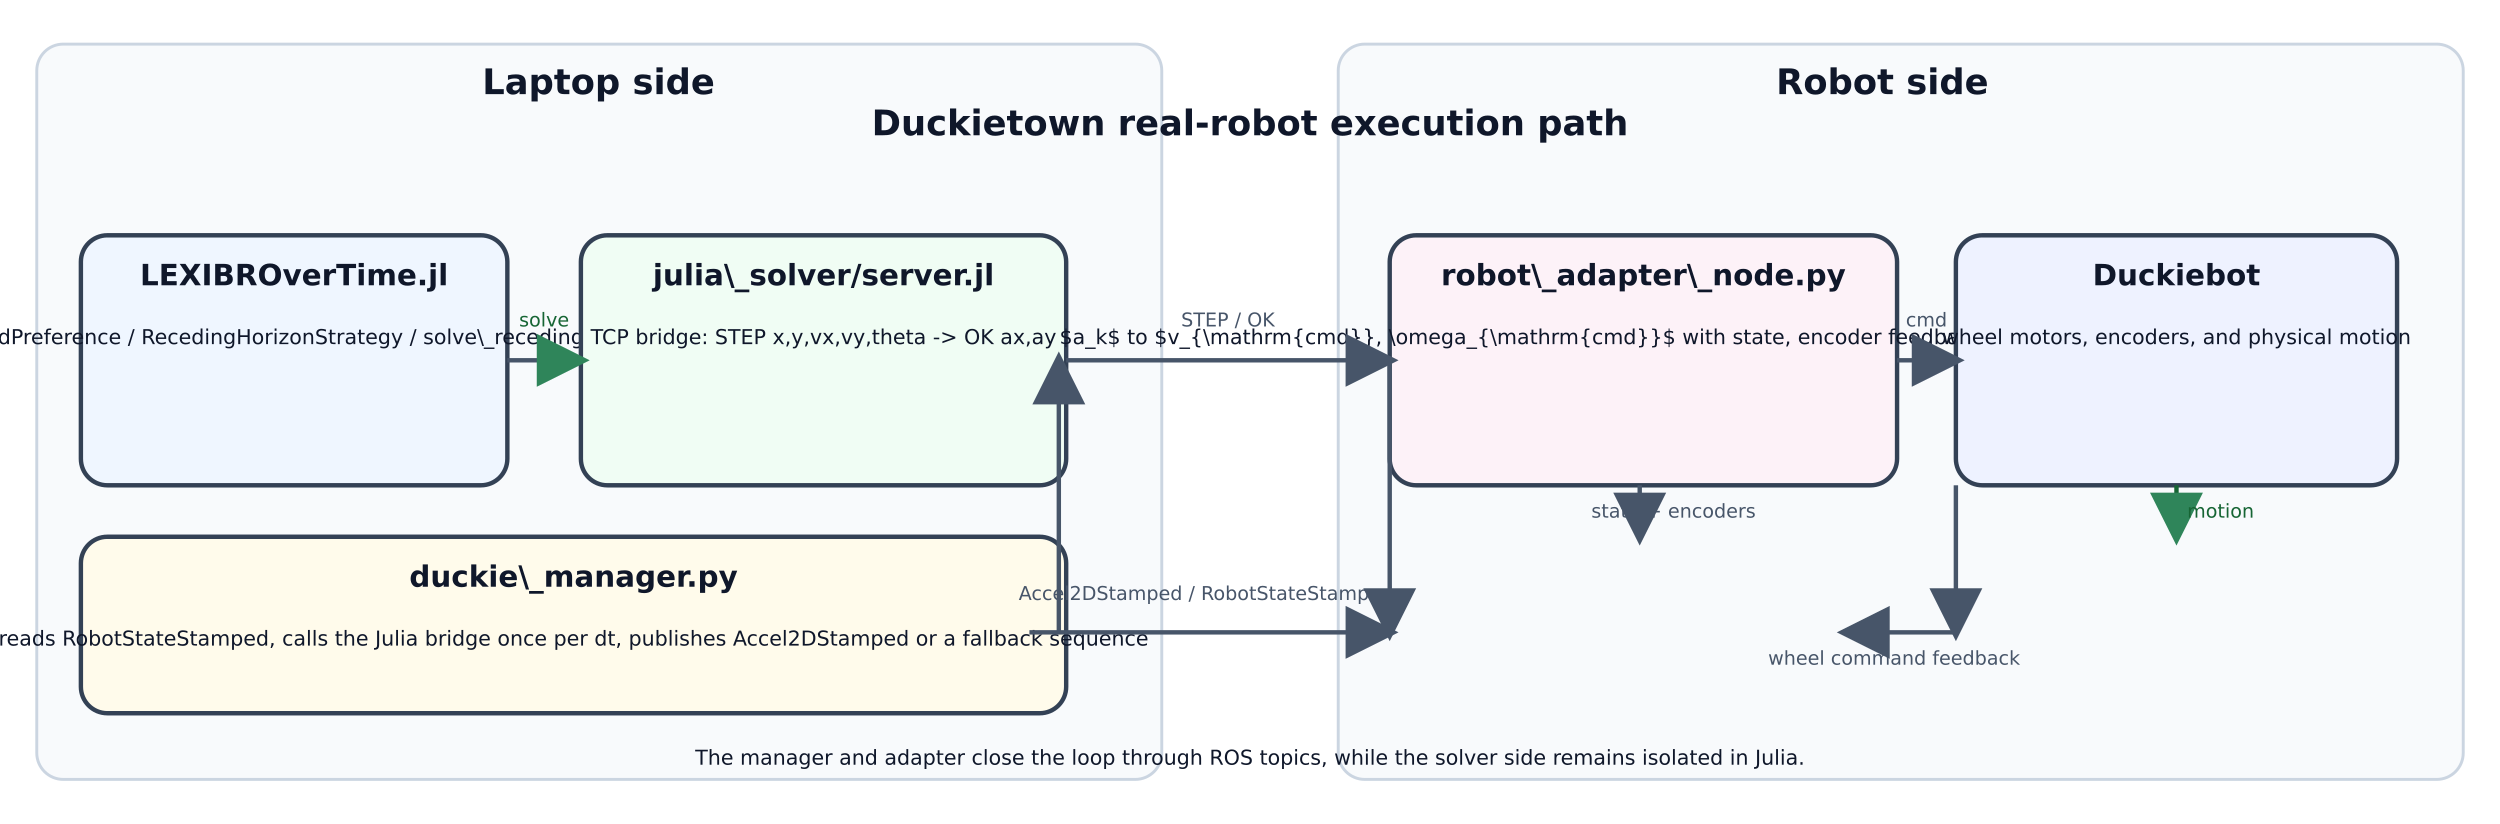
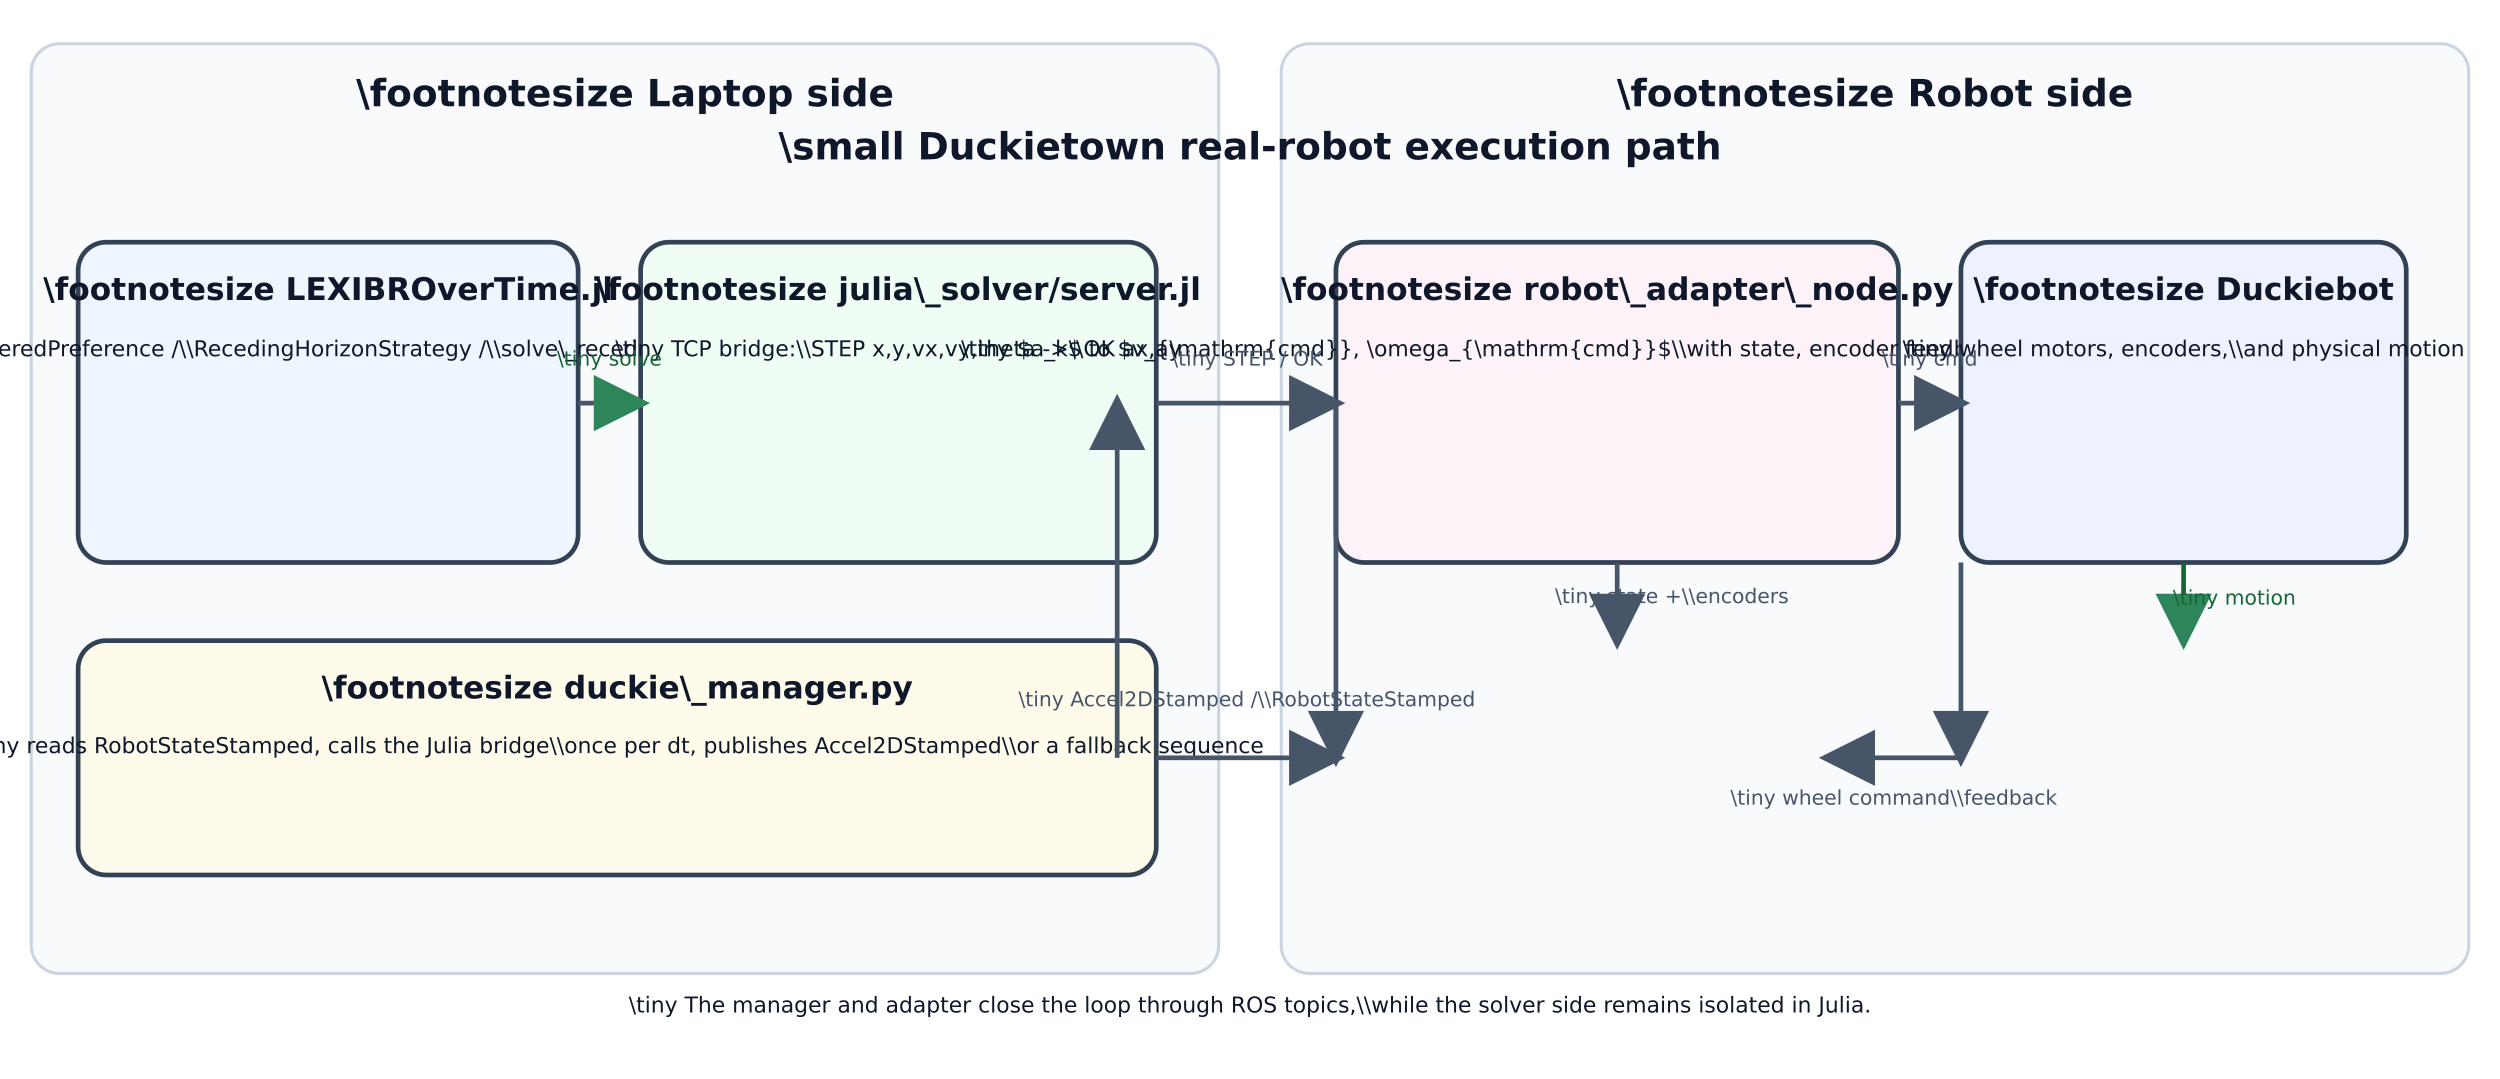
- <svg xmlns="http://www.w3.org/2000/svg" width="1700" height="560" viewBox="0 0 1700 560">
+ <svg xmlns="http://www.w3.org/2000/svg" width="1600" height="690" viewBox="0 0 1600 690">
  <defs>
    <marker id="arrow" markerWidth="12" markerHeight="12" refX="10" refY="6" orient="auto" markerUnits="strokeWidth">
      <path d="M 0 0 L 12 6 L 0 12 z" fill="#475569" />
    </marker>
    <marker id="arrow-green" markerWidth="12" markerHeight="12" refX="10" refY="6" orient="auto" markerUnits="strokeWidth">
      <path d="M 0 0 L 12 6 L 0 12 z" fill="#2f855a" />
    </marker>
  </defs>
-   <rect x="25" y="30" width="765" height="500" rx="18" fill="#f8fafc" stroke="#cbd5e1" stroke-width="2" />
-   <rect x="910" y="30" width="765" height="500" rx="18" fill="#f8fafc" stroke="#cbd5e1" stroke-width="2" />
-   <text x="407" y="64" text-anchor="middle" fill="#0f172a" font-size="24" font-family="DejaVu Sans, Liberation Sans, sans-serif" font-weight="bold">Laptop side</text>
-   <text x="1280" y="64" text-anchor="middle" fill="#0f172a" font-size="24" font-family="DejaVu Sans, Liberation Sans, sans-serif" font-weight="bold">Robot side</text>
-   <text x="850" y="92" text-anchor="middle" fill="#0f172a" font-size="24" font-family="DejaVu Sans, Liberation Sans, sans-serif" font-weight="bold">Duckietown real-robot execution path</text>
-   <rect x="55" y="160" width="290" height="170" rx="18" fill="#eff6ff" stroke="#334155" stroke-width="3" />
-   <text x="200.0" y="194" text-anchor="middle" fill="#0f172a" font-size="20" font-family="DejaVu Sans, Liberation Sans, sans-serif" font-weight="bold">LEXIBROverTime.jl</text>
-   <text x="200.0" y="234" text-anchor="middle" fill="#0f172a" font-size="14" font-family="DejaVu Sans, Liberation Sans, sans-serif" font-weight="normal">GameOfOrderedPreference / RecedingHorizonStrategy / solve\_receding\_horizon\_goop</text>
-   <rect x="395" y="160" width="330" height="170" rx="18" fill="#f0fdf4" stroke="#334155" stroke-width="3" />
-   <text x="560.0" y="194" text-anchor="middle" fill="#0f172a" font-size="20" font-family="DejaVu Sans, Liberation Sans, sans-serif" font-weight="bold">julia\_solver/server.jl</text>
-   <text x="560.0" y="234" text-anchor="middle" fill="#0f172a" font-size="14" font-family="DejaVu Sans, Liberation Sans, sans-serif" font-weight="normal">TCP bridge: STEP x,y,vx,vy,theta -&gt; OK ax,ay</text>
-   <rect x="55" y="365" width="670" height="120" rx="18" fill="#fffbeb" stroke="#334155" stroke-width="3" />
-   <text x="390.0" y="399" text-anchor="middle" fill="#0f172a" font-size="20" font-family="DejaVu Sans, Liberation Sans, sans-serif" font-weight="bold">duckie\_manager.py</text>
-   <text x="390.0" y="439" text-anchor="middle" fill="#0f172a" font-size="14" font-family="DejaVu Sans, Liberation Sans, sans-serif" font-weight="normal">reads RobotStateStamped, calls the Julia bridge once per dt, publishes Accel2DStamped or a fallback sequence</text>
-   <rect x="945" y="160" width="345" height="170" rx="18" fill="#fdf2f8" stroke="#334155" stroke-width="3" />
-   <text x="1117.5" y="194" text-anchor="middle" fill="#0f172a" font-size="20" font-family="DejaVu Sans, Liberation Sans, sans-serif" font-weight="bold">robot\_adapter\_node.py</text>
-   <text x="1117.5" y="234" text-anchor="middle" fill="#0f172a" font-size="14" font-family="DejaVu Sans, Liberation Sans, sans-serif" font-weight="normal">$a_k$ to $v_{\mathrm{cmd}}, \omega_{\mathrm{cmd}}$ with state, encoder feedback, and watchdog support</text>
-   <rect x="1330" y="160" width="300" height="170" rx="18" fill="#eef2ff" stroke="#334155" stroke-width="3" />
-   <text x="1480.0" y="194" text-anchor="middle" fill="#0f172a" font-size="20" font-family="DejaVu Sans, Liberation Sans, sans-serif" font-weight="bold">Duckiebot</text>
-   <text x="1480.0" y="234" text-anchor="middle" fill="#0f172a" font-size="14" font-family="DejaVu Sans, Liberation Sans, sans-serif" font-weight="normal">wheel motors, encoders, and physical motion</text>
-   <line x1="345" y1="245" x2="395" y2="245" stroke="#475569" stroke-width="3" marker-end="url(#arrow-green)" />
-   <text x="370" y="222" text-anchor="middle" fill="#166534" font-size="13" font-family="DejaVu Sans, Liberation Sans, sans-serif" font-weight="normal">solve</text>
-   <line x1="725" y1="245" x2="945" y2="245" stroke="#475569" stroke-width="3" marker-end="url(#arrow)" />
-   <text x="835" y="222" text-anchor="middle" fill="#475569" font-size="13" font-family="DejaVu Sans, Liberation Sans, sans-serif" font-weight="normal">STEP / OK</text>
-   <line x1="1290" y1="245" x2="1330" y2="245" stroke="#475569" stroke-width="3" marker-end="url(#arrow)" />
-   <text x="1310" y="222" text-anchor="middle" fill="#475569" font-size="13" font-family="DejaVu Sans, Liberation Sans, sans-serif" font-weight="normal">cmd</text>
-   <line x1="1480" y1="330" x2="1480" y2="365" stroke="#166534" stroke-width="3" marker-end="url(#arrow-green)" />
-   <text x="1510" y="352" text-anchor="middle" fill="#166534" font-size="13" font-family="DejaVu Sans, Liberation Sans, sans-serif" font-weight="normal">motion</text>
-   <line x1="1115" y1="330" x2="1115" y2="365" stroke="#475569" stroke-width="3" marker-end="url(#arrow)" />
-   <text x="1138" y="352" text-anchor="middle" fill="#475569" font-size="13" font-family="DejaVu Sans, Liberation Sans, sans-serif" font-weight="normal">state + encoders</text>
-   <line x1="700" y1="430" x2="945" y2="430" stroke="#475569" stroke-width="3" marker-end="url(#arrow)" />
-   <text x="820" y="408" text-anchor="middle" fill="#475569" font-size="13" font-family="DejaVu Sans, Liberation Sans, sans-serif" font-weight="normal">Accel2DStamped / RobotStateStamped</text>
-   <line x1="720" y1="430" x2="720" y2="245" stroke="#475569" stroke-width="3" marker-end="url(#arrow)" />
-   <line x1="945" y1="245" x2="945" y2="430" stroke="#475569" stroke-width="3" marker-end="url(#arrow)" />
-   <line x1="1330" y1="330" x2="1330" y2="430" stroke="#475569" stroke-width="3" marker-end="url(#arrow)" />
-   <line x1="1330" y1="430" x2="1255" y2="430" stroke="#475569" stroke-width="3" marker-end="url(#arrow)" />
-   <text x="1288" y="452" text-anchor="middle" fill="#475569" font-size="13" font-family="DejaVu Sans, Liberation Sans, sans-serif" font-weight="normal">wheel command feedback</text>
-   <text x="850" y="520" text-anchor="middle" fill="#0f172a" font-size="14" font-family="DejaVu Sans, Liberation Sans, sans-serif" font-weight="normal">The manager and adapter close the loop through ROS topics, while the solver side remains isolated in Julia.</text>
+   <rect x="20" y="28" width="760" height="595" rx="18" fill="#f8fafc" stroke="#cbd5e1" stroke-width="2" />
+   <rect x="820" y="28" width="760" height="595" rx="18" fill="#f8fafc" stroke="#cbd5e1" stroke-width="2" />
+   <text x="400" y="68" text-anchor="middle" fill="#0f172a" font-size="24" font-family="DejaVu Sans, Liberation Sans, sans-serif" font-weight="bold">\footnotesize Laptop side</text>
+   <text x="1200" y="68" text-anchor="middle" fill="#0f172a" font-size="24" font-family="DejaVu Sans, Liberation Sans, sans-serif" font-weight="bold">\footnotesize Robot side</text>
+   <text x="800" y="102" text-anchor="middle" fill="#0f172a" font-size="24" font-family="DejaVu Sans, Liberation Sans, sans-serif" font-weight="bold">\small Duckietown real-robot execution path</text>
+   <rect x="50" y="155" width="320" height="205" rx="18" fill="#eff6ff" stroke="#334155" stroke-width="3" />
+   <text x="210" y="192" text-anchor="middle" fill="#0f172a" font-size="20" font-family="DejaVu Sans, Liberation Sans, sans-serif" font-weight="bold">\footnotesize LEXIBROverTime.jl</text>
+   <text x="210" y="228" text-anchor="middle" fill="#0f172a" font-size="14" font-family="DejaVu Sans, Liberation Sans, sans-serif" font-weight="normal">\tiny GameOfOrderedPreference /\\RecedingHorizonStrategy /\\solve\_receding\_horizon\_goop</text>
+   <rect x="410" y="155" width="330" height="205" rx="18" fill="#f0fdf4" stroke="#334155" stroke-width="3" />
+   <text x="575" y="192" text-anchor="middle" fill="#0f172a" font-size="20" font-family="DejaVu Sans, Liberation Sans, sans-serif" font-weight="bold">\footnotesize julia\_solver/server.jl</text>
+   <text x="575" y="228" text-anchor="middle" fill="#0f172a" font-size="14" font-family="DejaVu Sans, Liberation Sans, sans-serif" font-weight="normal">\tiny TCP bridge:\\STEP x,y,vx,vy,theta -&gt;\\OK ax,ay</text>
+   <rect x="50" y="410" width="690" height="150" rx="18" fill="#fffbeb" stroke="#334155" stroke-width="3" />
+   <text x="395" y="447" text-anchor="middle" fill="#0f172a" font-size="20" font-family="DejaVu Sans, Liberation Sans, sans-serif" font-weight="bold">\footnotesize duckie\_manager.py</text>
+   <text x="395" y="482" text-anchor="middle" fill="#0f172a" font-size="14" font-family="DejaVu Sans, Liberation Sans, sans-serif" font-weight="normal">\tiny reads RobotStateStamped, calls the Julia bridge\\once per dt, publishes Accel2DStamped\\or a fallback sequence</text>
+   <rect x="855" y="155" width="360" height="205" rx="18" fill="#fdf2f8" stroke="#334155" stroke-width="3" />
+   <text x="1035" y="192" text-anchor="middle" fill="#0f172a" font-size="20" font-family="DejaVu Sans, Liberation Sans, sans-serif" font-weight="bold">\footnotesize robot\_adapter\_node.py</text>
+   <text x="1035" y="228" text-anchor="middle" fill="#0f172a" font-size="14" font-family="DejaVu Sans, Liberation Sans, sans-serif" font-weight="normal">\tiny $a_k$ to $v_{\mathrm{cmd}}, \omega_{\mathrm{cmd}}$\\with state, encoder feedback,\\and watchdog support</text>
+   <rect x="1255" y="155" width="285" height="205" rx="18" fill="#eef2ff" stroke="#334155" stroke-width="3" />
+   <text x="1397.5" y="192" text-anchor="middle" fill="#0f172a" font-size="20" font-family="DejaVu Sans, Liberation Sans, sans-serif" font-weight="bold">\footnotesize Duckiebot</text>
+   <text x="1397.5" y="228" text-anchor="middle" fill="#0f172a" font-size="14" font-family="DejaVu Sans, Liberation Sans, sans-serif" font-weight="normal">\tiny wheel motors, encoders,\\and physical motion</text>
+   <line x1="370" y1="258" x2="410" y2="258" stroke="#475569" stroke-width="3" marker-end="url(#arrow-green)" />
+   <text x="390" y="234" text-anchor="middle" fill="#166534" font-size="13" font-family="DejaVu Sans, Liberation Sans, sans-serif" font-weight="normal">\tiny solve</text>
+   <line x1="740" y1="258" x2="855" y2="258" stroke="#475569" stroke-width="3" marker-end="url(#arrow)" />
+   <text x="798" y="234" text-anchor="middle" fill="#475569" font-size="13" font-family="DejaVu Sans, Liberation Sans, sans-serif" font-weight="normal">\tiny STEP / OK</text>
+   <line x1="1215" y1="258" x2="1255" y2="258" stroke="#475569" stroke-width="3" marker-end="url(#arrow)" />
+   <text x="1235" y="234" text-anchor="middle" fill="#475569" font-size="13" font-family="DejaVu Sans, Liberation Sans, sans-serif" font-weight="normal">\tiny cmd</text>
+   <line x1="1397.5" y1="360" x2="1397.5" y2="410" stroke="#166534" stroke-width="3" marker-end="url(#arrow-green)" />
+   <text x="1430" y="387" text-anchor="middle" fill="#166534" font-size="13" font-family="DejaVu Sans, Liberation Sans, sans-serif" font-weight="normal">\tiny motion</text>
+   <line x1="1035" y1="360" x2="1035" y2="410" stroke="#475569" stroke-width="3" marker-end="url(#arrow)" />
+   <text x="1070" y="386" text-anchor="middle" fill="#475569" font-size="13" font-family="DejaVu Sans, Liberation Sans, sans-serif" font-weight="normal">\tiny state +\\encoders</text>
+   <line x1="740" y1="485" x2="855" y2="485" stroke="#475569" stroke-width="3" marker-end="url(#arrow)" />
+   <text x="798" y="452" text-anchor="middle" fill="#475569" font-size="13" font-family="DejaVu Sans, Liberation Sans, sans-serif" font-weight="normal">\tiny Accel2DStamped /\\RobotStateStamped</text>
+   <line x1="715" y1="485" x2="715" y2="258" stroke="#475569" stroke-width="3" marker-end="url(#arrow)" />
+   <line x1="855" y1="258" x2="855" y2="485" stroke="#475569" stroke-width="3" marker-end="url(#arrow)" />
+   <line x1="1255" y1="360" x2="1255" y2="485" stroke="#475569" stroke-width="3" marker-end="url(#arrow)" />
+   <line x1="1255" y1="485" x2="1170" y2="485" stroke="#475569" stroke-width="3" marker-end="url(#arrow)" />
+   <text x="1212" y="515" text-anchor="middle" fill="#475569" font-size="13" font-family="DejaVu Sans, Liberation Sans, sans-serif" font-weight="normal">\tiny wheel command\\feedback</text>
+   <text x="800" y="648" text-anchor="middle" fill="#0f172a" font-size="14" font-family="DejaVu Sans, Liberation Sans, sans-serif" font-weight="normal">\tiny The manager and adapter close the loop through ROS topics,\\while the solver side remains isolated in Julia.</text>
</svg>
